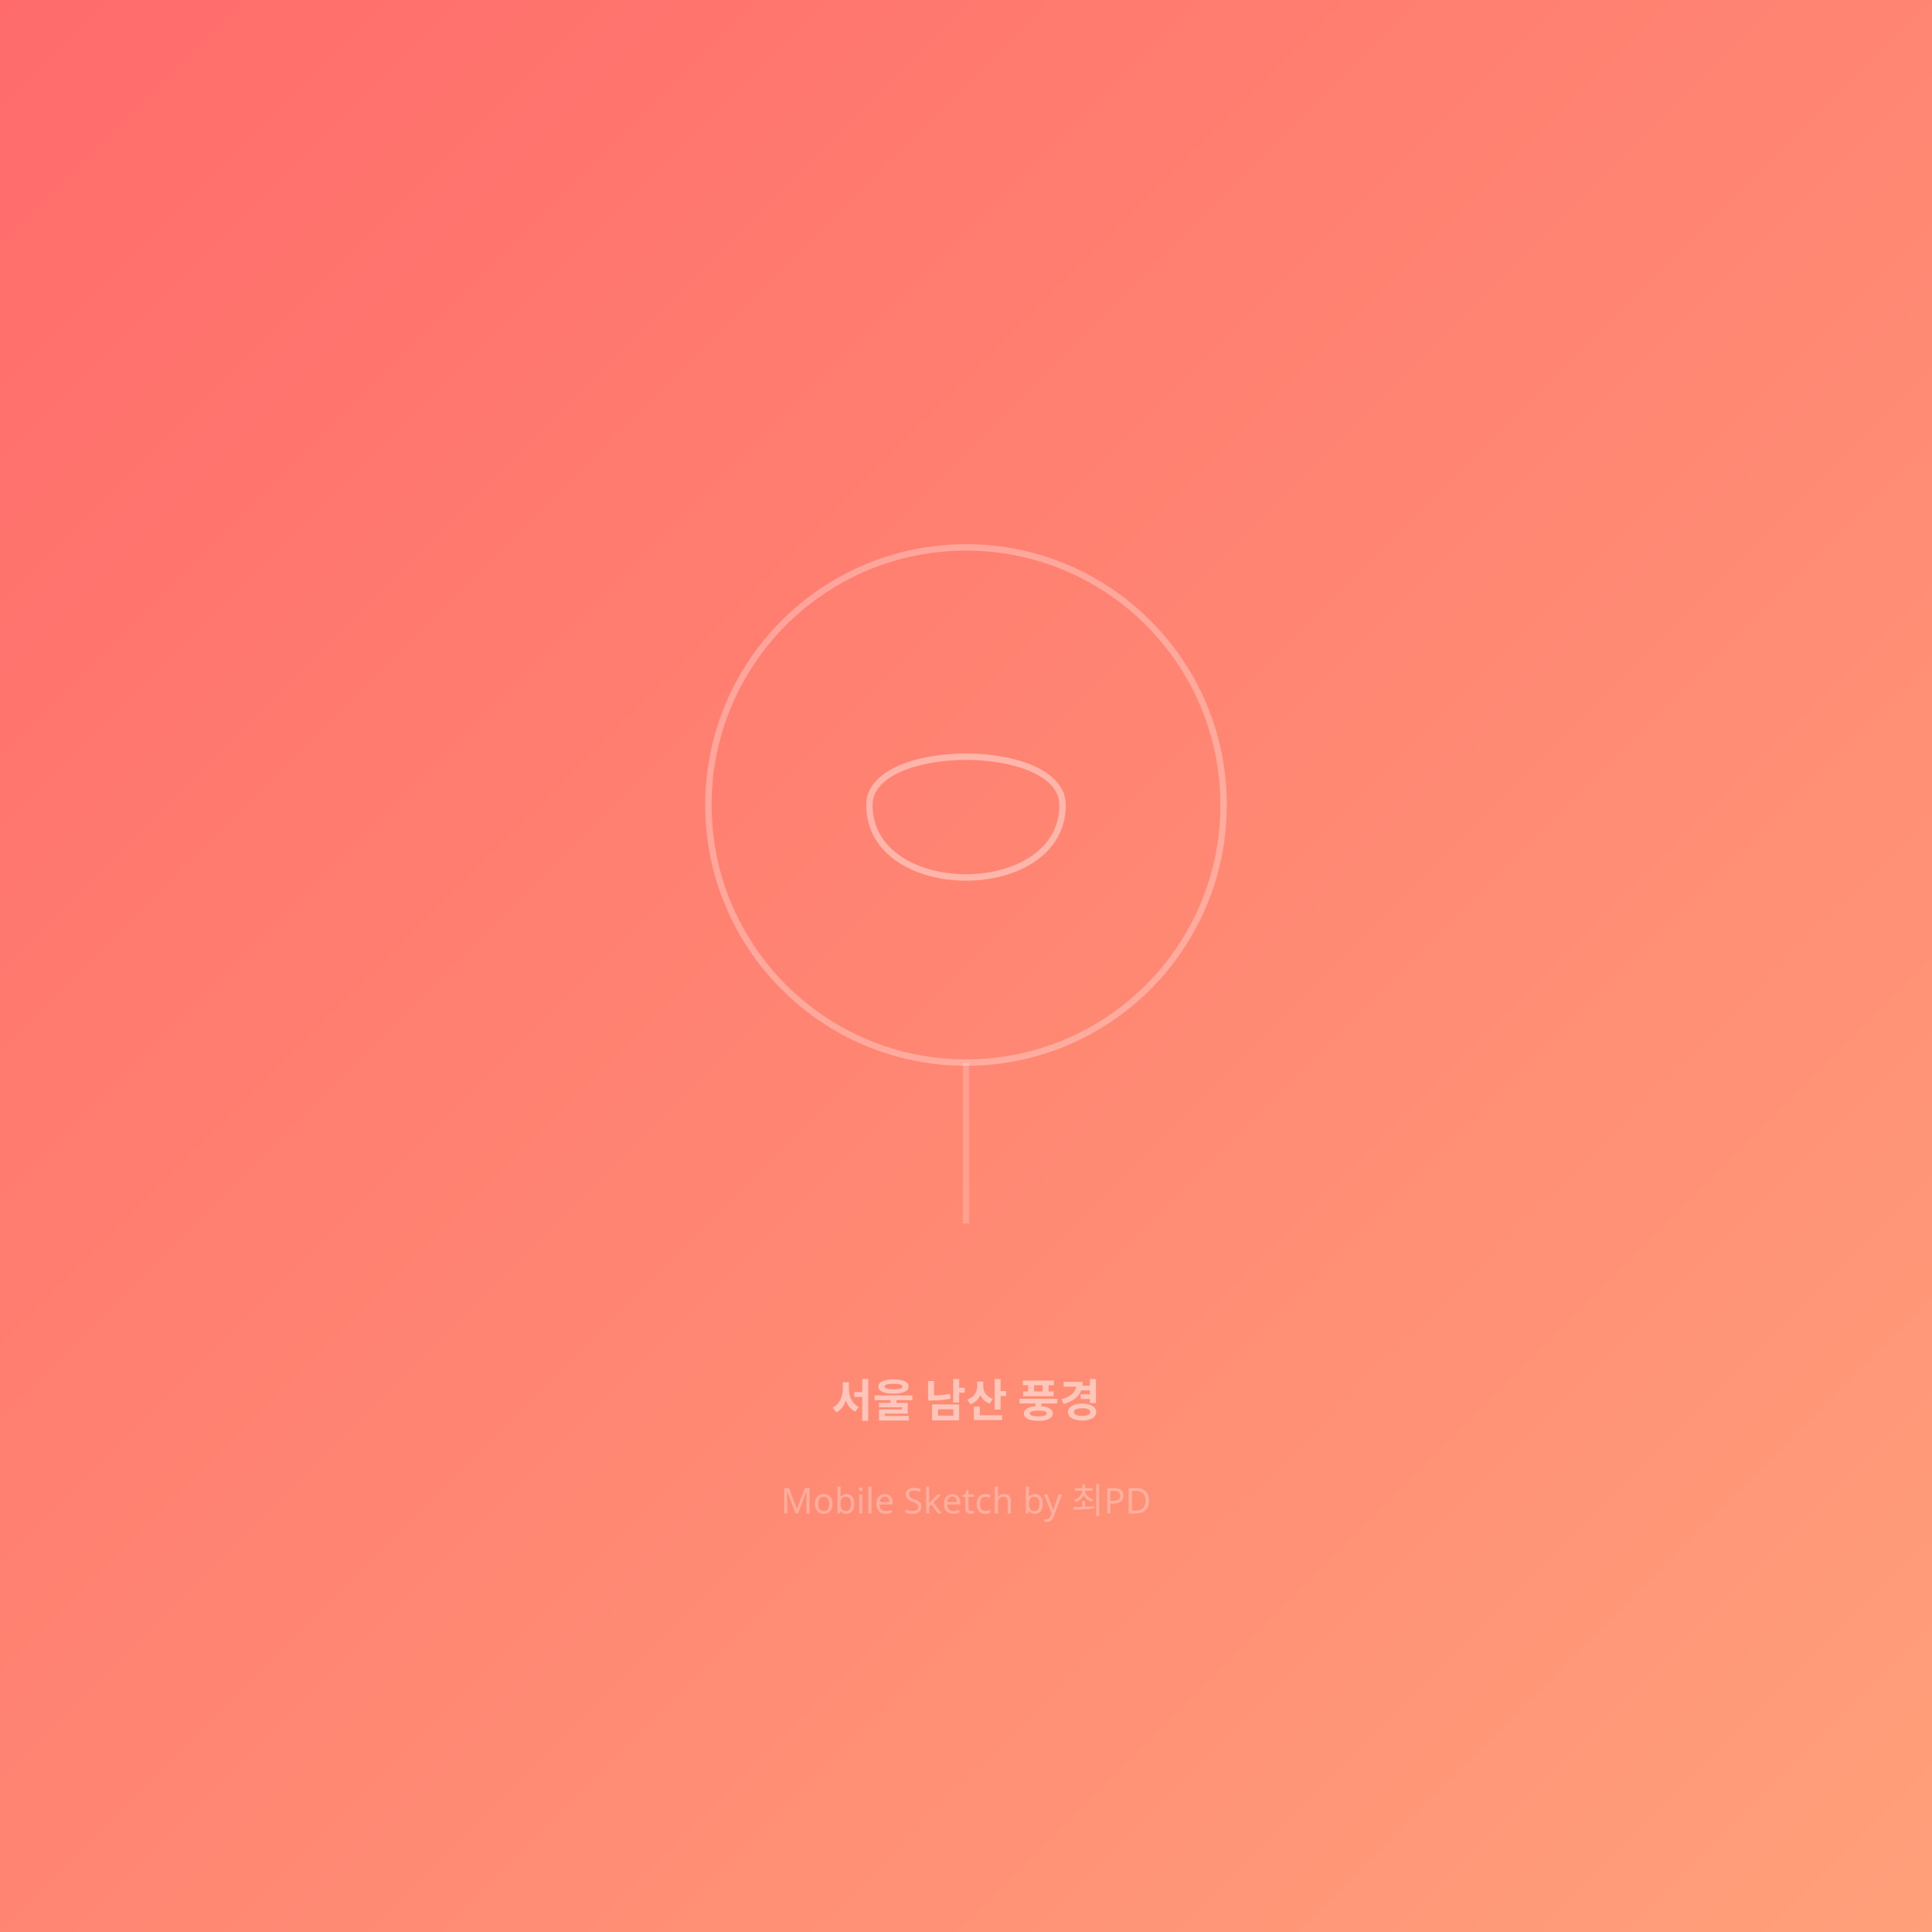
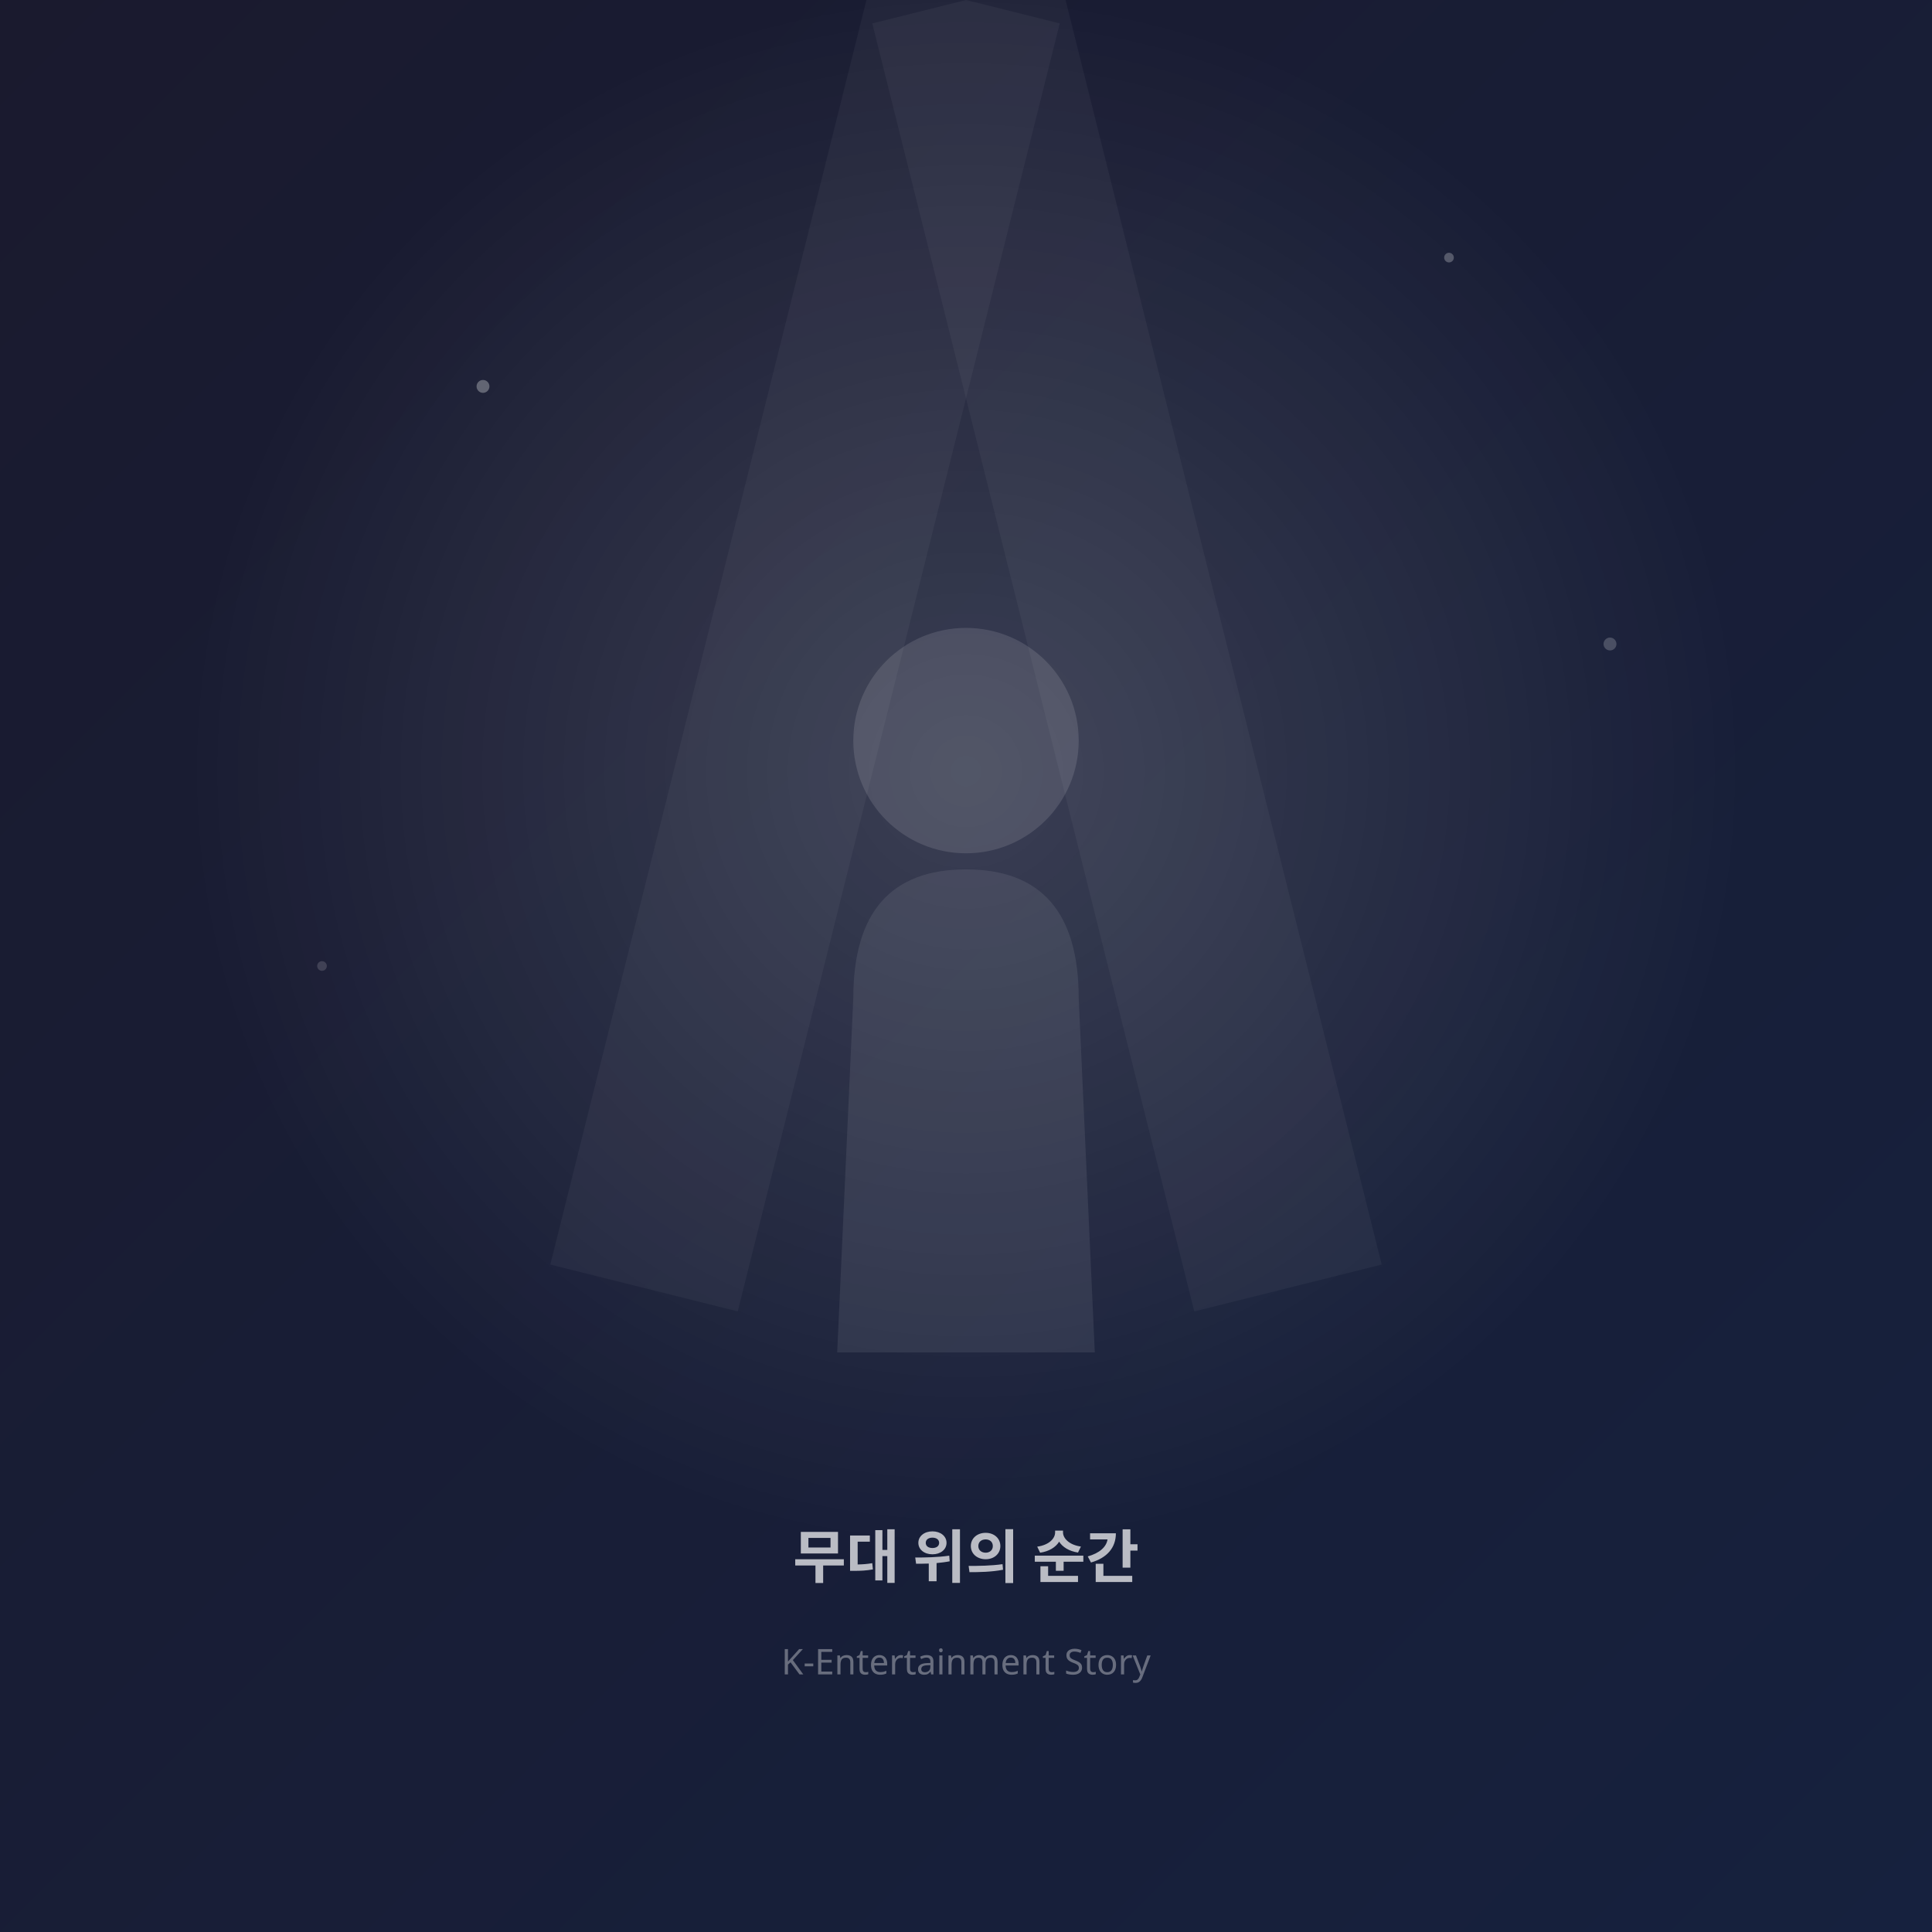
<svg xmlns="http://www.w3.org/2000/svg" width="600" height="600" viewBox="0 0 600 600">
  <defs>
    <linearGradient id="bg0" x1="0%" y1="0%" x2="100%" y2="100%">
-       <stop offset="0%" style="stop-color:#FF6B6B" />
-       <stop offset="100%" style="stop-color:#FFA07A" />
+       <stop offset="0%" style="stop-color:#1a1a2e" />
+       <stop offset="100%" style="stop-color:#16213e" />
    </linearGradient>
+     <radialGradient id="spot0" cx="50%" cy="40%" r="40%">
+       <stop offset="0%" style="stop-color:rgba(255,255,255,0.15)" />
+       <stop offset="100%" style="stop-color:rgba(255,255,255,0)" />
+     </radialGradient>
  </defs>
  <rect width="600" height="600" fill="url(#bg0)" />
-   <circle cx="300" cy="250" r="80" fill="none" stroke="rgba(255,255,255,0.3)" stroke-width="2" />
-   <path d="M270 250 C270 230, 330 230, 330 250 C330 280, 270 280, 270 250" fill="none" stroke="rgba(255,255,255,0.4)" stroke-width="2" />
-   <line x1="300" y1="330" x2="300" y2="380" stroke="rgba(255,255,255,0.2)" stroke-width="2" />
-   <text x="300" y="440" text-anchor="middle" fill="rgba(255,255,255,0.5)" font-family="system-ui" font-size="14" font-weight="600">서울 남산 풍경</text>
-   <text x="300" y="470" text-anchor="middle" fill="rgba(255,255,255,0.3)" font-family="system-ui" font-size="11">Mobile Sketch by 최PD</text>
+   <rect width="600" height="600" fill="url(#spot0)" />
+   <line x1="300" y1="0" x2="200" y2="400" stroke="rgba(255,255,255,0.04)" stroke-width="60" />
+   <line x1="300" y1="0" x2="400" y2="400" stroke="rgba(255,255,255,0.04)" stroke-width="60" />
+   <circle cx="300" cy="230" r="35" fill="rgba(255,255,255,0.12)" />
+   <path d="M265 310 Q265 270, 300 270 Q335 270, 335 310 L340 420 L260 420 Z" fill="rgba(255,255,255,0.08)" />
+   <circle cx="150" cy="120" r="2" fill="rgba(255,255,255,0.3)" />
+   <circle cx="450" cy="80" r="1.5" fill="rgba(255,255,255,0.25)" />
+   <circle cx="500" cy="200" r="2" fill="rgba(255,255,255,0.2)" />
+   <circle cx="100" cy="300" r="1.5" fill="rgba(255,255,255,0.15)" />
+   <text x="300" y="490" text-anchor="middle" fill="rgba(255,255,255,0.7)" font-family="system-ui" font-size="18" font-weight="700">무대 위의 순간</text>
+   <text x="300" y="520" text-anchor="middle" fill="rgba(255,255,255,0.35)" font-family="system-ui" font-size="11">K-Entertainment Story</text>
</svg>
